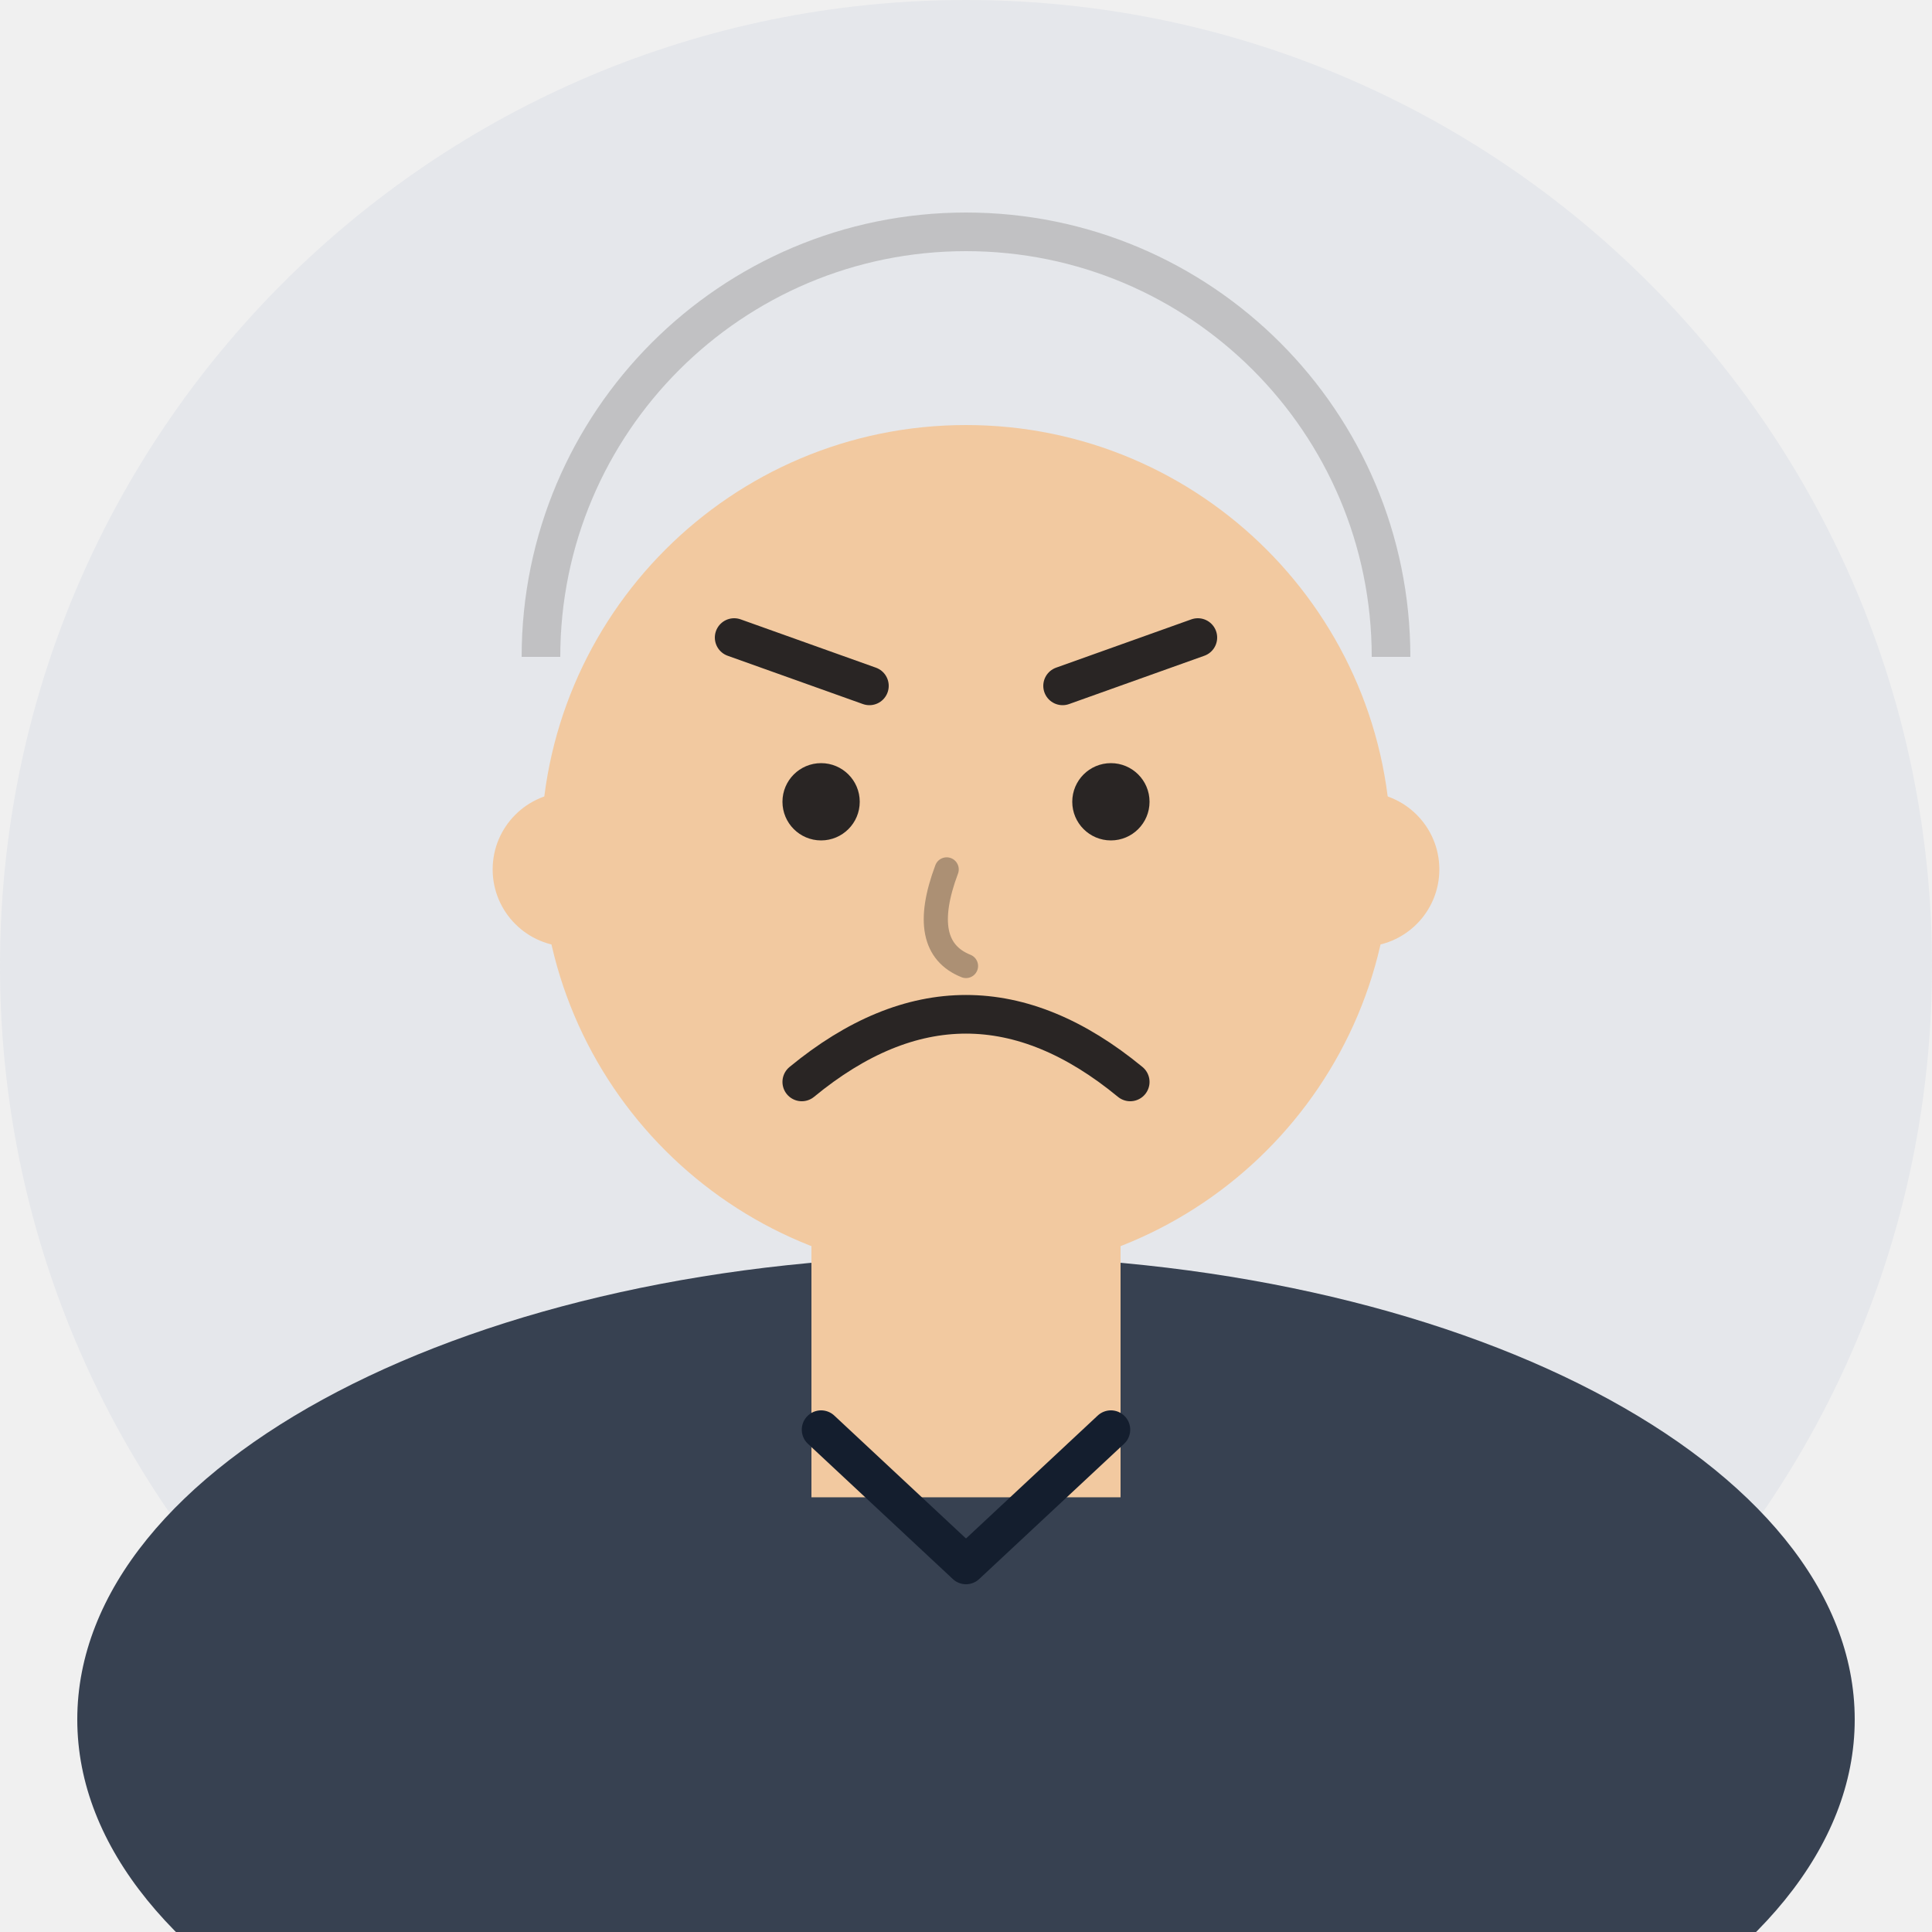
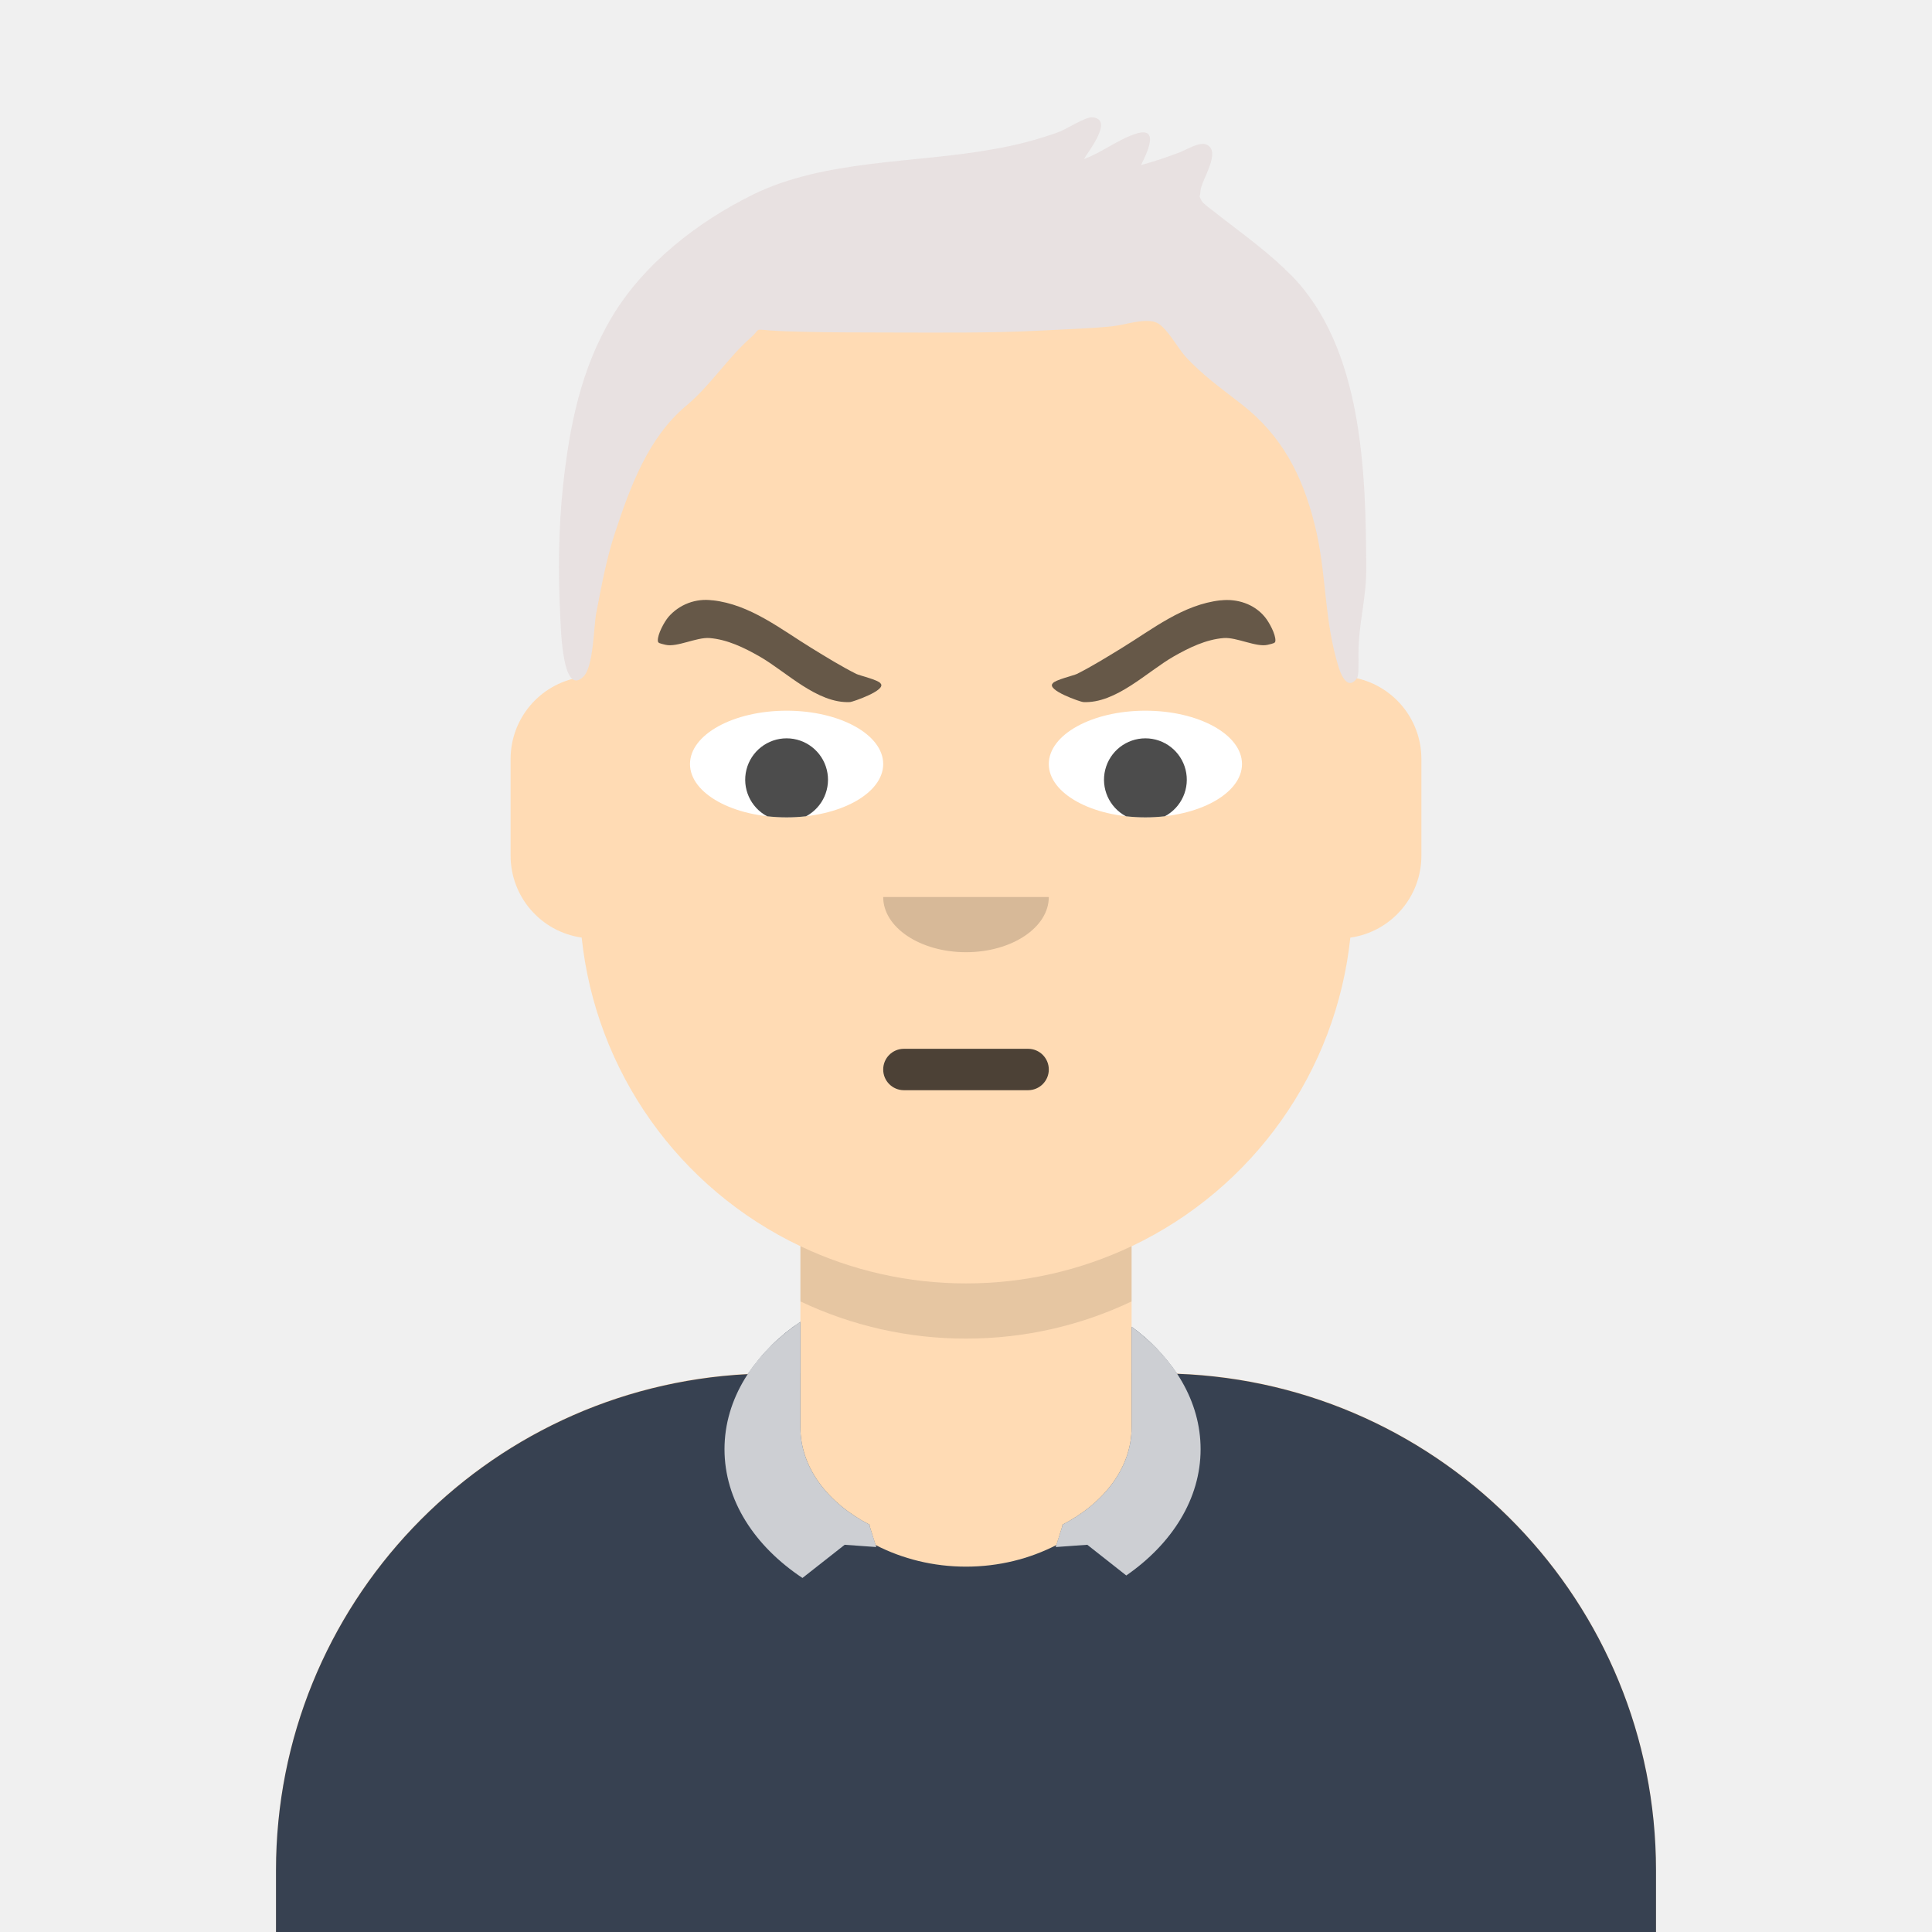
- <svg xmlns="http://www.w3.org/2000/svg" viewBox="0 0 200 200" role="img" aria-label="厳しい批評家">
-   <circle cx="100" cy="100" r="100" fill="#e5e7eb" />
-   <ellipse cx="100" cy="178" rx="92" ry="48" fill="#374151" />
-   <rect x="84" y="110" width="32" height="45" fill="#f2c9a0" />
-   <path d="M85,148 L100,162 L115,148" fill="none" stroke="#141e2e" stroke-width="4" stroke-linecap="round" stroke-linejoin="round" />
-   <circle cx="59" cy="90" r="8" fill="#f2c9a0" />
-   <circle cx="141" cy="90" r="8" fill="#f2c9a0" />
-   <circle cx="100" cy="88" r="44" fill="#f2c9a0" />
-   <path d="M56,68 A44,44 0 0 1 144,68" fill="none" stroke="#a9a9a9" stroke-width="4" opacity="0.6" />
-   <circle cx="85" cy="83" r="4" fill="#292524" />
-   <circle cx="115" cy="83" r="4" fill="#292524" />
-   <line x1="76" y1="66" x2="90" y2="71" stroke="#292524" stroke-width="4" stroke-linecap="round" />
-   <line x1="110" y1="71" x2="124" y2="66" stroke="#292524" stroke-width="4" stroke-linecap="round" />
-   <path d="M98,90 Q95,98 100,100" fill="none" stroke="rgba(41,37,36,0.35)" stroke-width="2.5" stroke-linecap="round" />
-   <path d="M83,112 Q100,98 117,112" fill="none" stroke="#292524" stroke-width="4" stroke-linecap="round" />
+ <svg xmlns="http://www.w3.org/2000/svg" viewBox="0 0 280 280" fill="none" shape-rendering="auto">
+   <mask id="viewboxMask">
+     <rect width="280" height="280" rx="0" ry="0" x="0" y="0" fill="#fff" />
+   </mask>
+   <g mask="url(#viewboxMask)">
+     <g transform="translate(8)">
+       <path d="M132 36a56 56 0 0 0-56 56v6.17A12 12 0 0 0 66 110v14a12 12 0 0 0 10.3 11.88 56.04 56.04 0 0 0 31.7 44.73v18.4h-4a72 72 0 0 0-72 72v9h200v-9a72 72 0 0 0-72-72h-4v-18.39a56.04 56.04 0 0 0 31.7-44.73A12 12 0 0 0 198 124v-14a12 12 0 0 0-10-11.83V92a56 56 0 0 0-56-56Z" fill="#ffdbb4" />
+       <path d="M108 180.61v8a55.79 55.79 0 0 0 24 5.39c8.59 0 16.73-1.93 24-5.39v-8a55.79 55.79 0 0 1-24 5.39 55.79 55.79 0 0 1-24-5.39Z" fill="#000" fill-opacity=".1" />
+       <g transform="translate(0 170)">
+         <path d="M100.37 29.14a27.6 27.6 0 0 1 7.63-7.57v15.3c0 5.83 3.98 10.98 10.08 14.13l-.08.06.9 2.86c3.89 2 8.35 3.13 13.1 3.13s9.21-1.13 13.1-3.13l.9-2.86-.08-.06c6.1-3.15 10.08-8.3 10.08-14.12v-14.6a27.1 27.1 0 0 1 6.6 6.82 72 72 0 0 1 69.4 71.95V110H32v-8.95a72 72 0 0 1 68.37-71.9Z" fill="#374151" />
+         <path d="M108 21.57c-6.77 4.6-11 11.17-11 18.46 0 7.4 4.36 14.05 11.3 18.66l6.12-4.81 4.58.33-1-3.15.08-.06c-6.1-3.15-10.08-8.3-10.08-14.12v-15.3ZM156 36.88c0 5.82-3.98 10.97-10.08 14.12l.08.06-1 3.15 4.58-.33 5.65 4.45c6.63-4.6 10.77-11.1 10.77-18.3 0-6.92-3.82-13.2-10-17.75v14.6Z" fill="#fff" fill-opacity=".75" />
+       </g>
+       <g transform="translate(78 134)">
+         <rect x="42" y="18" width="24" height="6" rx="3" fill="#000" fill-opacity=".7" />
+       </g>
+       <g transform="translate(104 122)">
+         <path fill-rule="evenodd" clip-rule="evenodd" d="M16 8c0 4.42 5.37 8 12 8s12-3.58 12-8" fill="#000" fill-opacity=".16" />
+       </g>
+       <g transform="translate(76 90)">
+         <path d="M44 20.73c0 4.26-6.27 7.72-14 7.72S16 25 16 20.73C16 16.46 22.27 13 30 13s14 3.46 14 7.73ZM96 20.73c0 4.26-6.27 7.72-14 7.72S68 25 68 20.73C68 16.46 74.27 13 82 13s14 3.46 14 7.73Z" fill="#fff" />
+         <path d="M32.82 28.3a25.15 25.15 0 0 1-5.64 0 6 6 0 1 1 5.64 0ZM84.82 28.3a25.15 25.15 0 0 1-5.64 0 6 6 0 1 1 5.64 0Z" fill="#000" fill-opacity=".7" />
+       </g>
+       <g transform="translate(76 82)">
+         <path d="M44.1 17.12ZM19.27 5.01a7.16 7.16 0 0 0-6.42 2.43c-.6.73-1.56 2.48-1.51 3.42.02.35.22.37 1.12.59 1.65.39 4.5-1.12 6.36-.98 2.58.2 5.04 1.4 7.28 2.68 3.84 2.2 8.35 6.84 13.1 6.6.35-.02 5.41-1.74 4.4-2.72-.31-.49-3.03-1.13-3.5-1.36-2.17-1.09-4.37-2.45-6.44-3.72C29.14 9.18 24.72 5.6 19.28 5ZM68.03 17.12ZM92.91 5.01c2.36-.27 4.85.5 6.42 2.43.6.73 1.56 2.48 1.51 3.42-.02.35-.22.37-1.12.59-1.65.39-4.5-1.12-6.36-.98-2.58.2-5.04 1.4-7.28 2.68-3.84 2.2-8.35 6.84-13.1 6.6-.35-.02-5.41-1.74-4.4-2.72.31-.49 3.03-1.13 3.5-1.36 2.17-1.09 4.36-2.45 6.44-3.72C83.05 9.18 87.46 5.6 92.91 5Z" fill-rule="evenodd" clip-rule="evenodd" fill="#000" fill-opacity=".6" />
+       </g>
+       <g transform="translate(-1)">
+         <path fill-rule="evenodd" clip-rule="evenodd" d="M180.15 39.92c-2.76-2.82-5.96-5.21-9.08-7.61-.69-.53-1.39-1.05-2.06-1.6-.15-.12-1.72-1.24-1.9-1.66-.45-.99-.19-.22-.12-1.4.08-1.5 3.13-5.73.85-6.7-1-.43-2.8.7-3.75 1.08a59.56 59.56 0 0 1-5.73 1.9c.93-1.85 2.7-5.57-.63-4.58-2.6.78-5.03 2.77-7.64 3.7.86-1.4 4.32-5.8 1.2-6.05-.98-.07-3.8 1.75-4.86 2.14a55.81 55.81 0 0 1-9.63 2.51c-11.2 2.02-24.3 1.45-34.65 6.54-8 3.93-15.88 10.03-20.5 17.8-4.44 7.48-6.1 15.67-7.03 24.25-.69 6.3-.74 12.8-.42 19.12.1 2.07.34 11.61 3.34 8.72 1.5-1.44 1.49-7.25 1.87-9.22.75-3.91 1.47-7.85 2.72-11.64 2.2-6.68 4.81-13.8 10.3-18.4 3.53-2.94 6.01-6.93 9.39-9.9 1.51-1.35.36-1.2 2.8-1.03 1.63.12 3.28.16 4.92.2 3.8.1 7.6.08 11.4.1 7.64 0 15.25.12 22.89-.28 3.4-.18 6.8-.28 10.18-.6 1.9-.17 5.25-1.38 6.8-.45 1.43.84 2.91 3.61 3.94 4.75 2.41 2.67 5.3 4.72 8.12 6.92 5.9 4.57 8.87 10.33 10.66 17.48 1.79 7.13 1.29 13.75 3.5 20.76.38 1.24 1.4 3.36 2.67 1.46.24-.36.18-2.3.18-3.42 0-4.52 1.14-7.91 1.13-12.46-.06-13.83-.5-31.87-10.85-42.44Z" fill="#e8e1e1" />
+       </g>
+       <g transform="translate(49 72)" />
+       <g transform="translate(62 42)" />
+     </g>
+   </g>
</svg>
